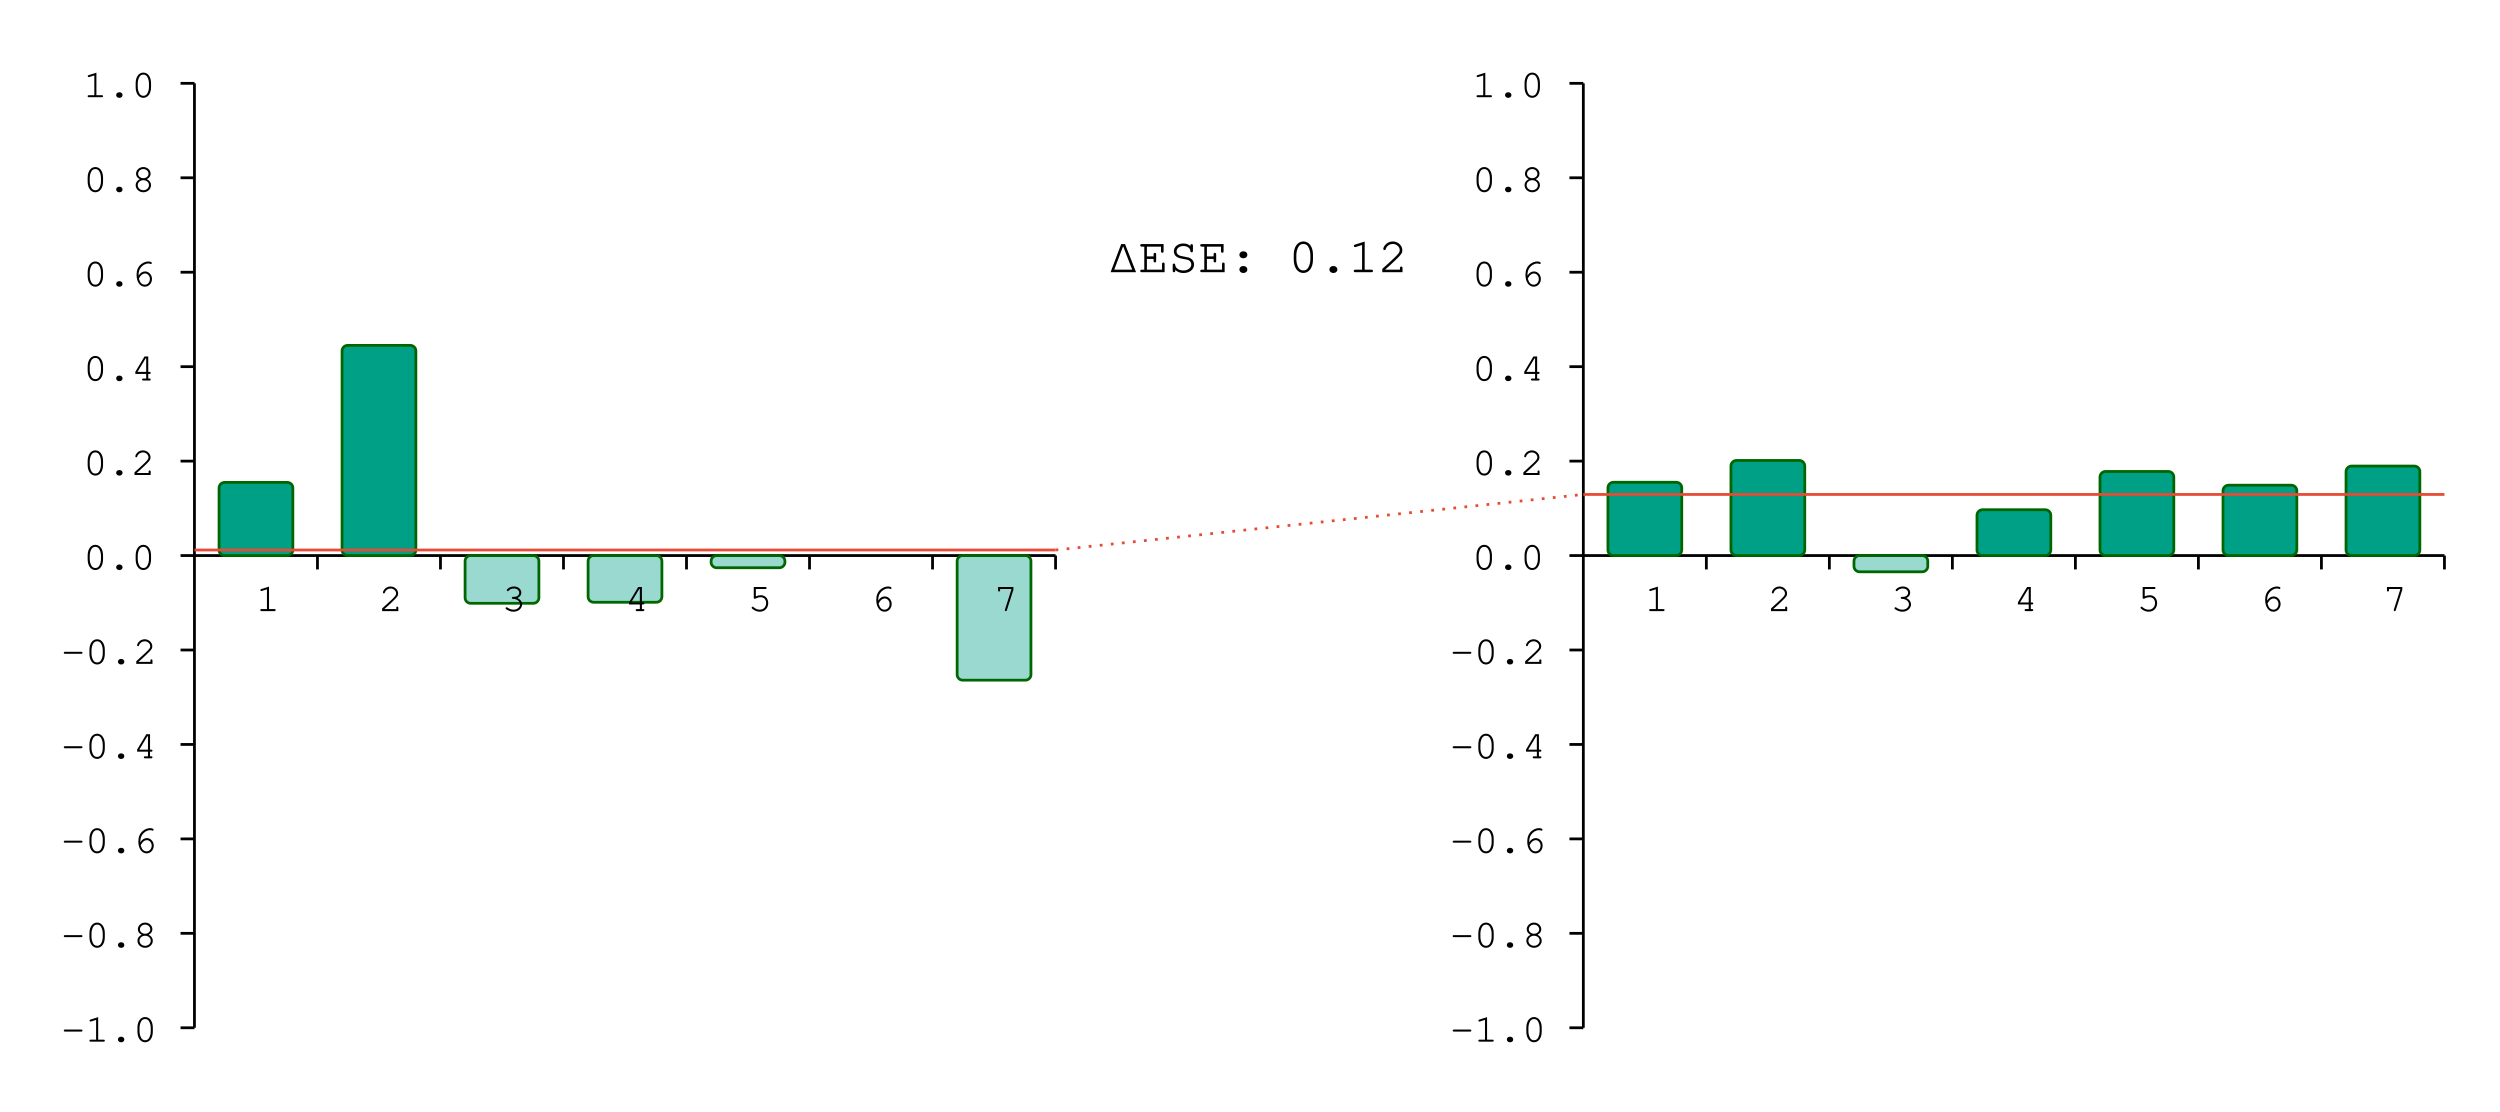
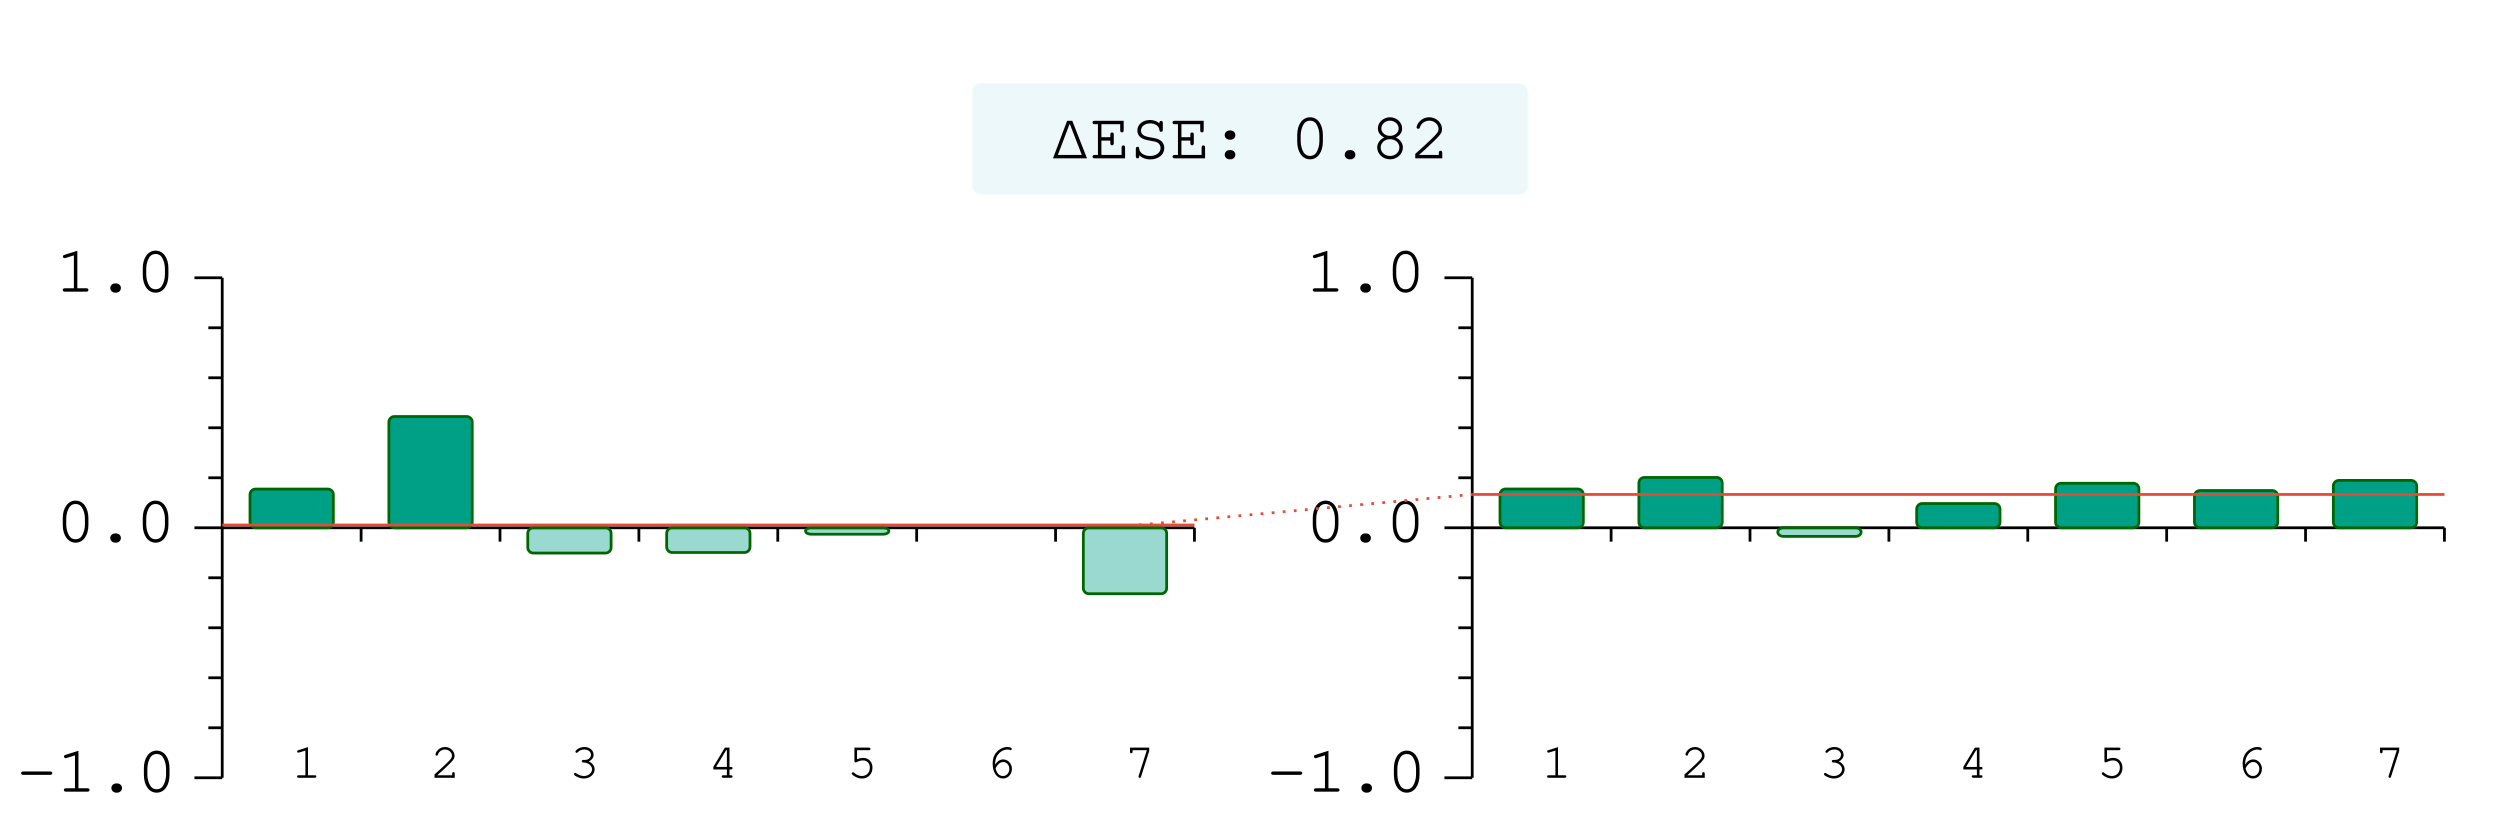
- <svg xmlns="http://www.w3.org/2000/svg" width="900" height="400">
+ <svg xmlns="http://www.w3.org/2000/svg" width="900" height="300">
  <style>
  text { font: 24px courier, monospace; }
+   text.t20 { font: 20px courier, monospace; }
+   text.t14 { font: 14px courier, monospace; }
  </style>
  <g>
-     <line x1="70" y1="30" x2="70" y2="370" stroke="black" />
-     <line x1="65" y1="30" x2="70" y2="30" stroke="black" />
-     <g transform="translate(30,35) scale(0.6,0.6)">
+     <line x1="80" y1="100" x2="80" y2="280" stroke="black" />
+     <g transform="translate(20,105)">
      <text>1.0</text>
    </g>
-     <line x1="65" y1="64" x2="70" y2="64" stroke="black" />
-     <g transform="translate(30,69) scale(0.6,0.6)">
-       <text>0.8</text>
-     </g>
-     <line x1="65" y1="98" x2="70" y2="98" stroke="black" />
-     <g transform="translate(30,103) scale(0.6,0.6)">
-       <text>0.6</text>
-     </g>
-     <line x1="65" y1="132" x2="70" y2="132" stroke="black" />
-     <g transform="translate(30,137) scale(0.6,0.6)">
-       <text>0.4</text>
-     </g>
-     <line x1="65" y1="166" x2="70" y2="166" stroke="black" />
-     <g transform="translate(30,171) scale(0.6,0.6)">
-       <text>0.2</text>
-     </g>
-     <line x1="65" y1="200" x2="70" y2="200" stroke="black" />
-     <g transform="translate(30,205) scale(0.6,0.6)">
+     <line x1="70" y1="100" x2="80" y2="100" stroke="black" />
+     <line x1="75" y1="118" x2="80" y2="118" stroke="black" />
+     <line x1="75" y1="136" x2="80" y2="136" stroke="black" />
+     <line x1="75" y1="154" x2="80" y2="154" stroke="black" />
+     <line x1="75" y1="172" x2="80" y2="172" stroke="black" />
+     <g transform="translate(20,195)">
      <text>0.0</text>
    </g>
-     <line x1="65" y1="234" x2="70" y2="234" stroke="black" />
-     <g transform="translate(22,239) scale(0.6,0.6)">
-       <text>-0.2</text>
-     </g>
-     <line x1="65" y1="268" x2="70" y2="268" stroke="black" />
-     <g transform="translate(22,273) scale(0.6,0.6)">
-       <text>-0.4</text>
-     </g>
-     <line x1="65" y1="302" x2="70" y2="302" stroke="black" />
-     <g transform="translate(22,307) scale(0.6,0.6)">
-       <text>-0.6</text>
-     </g>
-     <line x1="65" y1="336" x2="70" y2="336" stroke="black" />
-     <g transform="translate(22,341) scale(0.6,0.6)">
-       <text>-0.8</text>
-     </g>
-     <line x1="65" y1="370" x2="70" y2="370" stroke="black" />
-     <g transform="translate(22,375) scale(0.6,0.6)">
+     <line x1="70" y1="190" x2="80" y2="190" stroke="black" />
+     <line x1="75" y1="208" x2="80" y2="208" stroke="black" />
+     <line x1="75" y1="226" x2="80" y2="226" stroke="black" />
+     <line x1="75" y1="244" x2="80" y2="244" stroke="black" />
+     <line x1="75" y1="262" x2="80" y2="262" stroke="black" />
+     <g transform="translate(6,285)">
      <text>-1.0</text>
    </g>
-     <line x1="70" y1="200" x2="380" y2="200" stroke="black" />
-     <line x1="114.286" y1="200" x2="114.286" y2="205" stroke="black" />
-     <rect x="78.857" y="173.667" width="26.571" height="26.333" rx="2" style="stroke:#006600; fill: #00A087" />
-     <g transform="translate(92.14286,220) scale(0.6,0.6)">
+     <line x1="70" y1="280" x2="80" y2="280" stroke="black" />
+     <line x1="80" y1="190" x2="430" y2="190" stroke="black" />
+     <line x1="130" y1="190" x2="130" y2="195" stroke="black" />
+     <rect x="90" y="176.059" width="30" height="13.941" rx="2" style="stroke:#006600; fill: #00A087" />
+     <g transform="translate(105,280) scale(0.75,0.75)">
      <text>1</text>
    </g>
-     <line x1="158.571" y1="200" x2="158.571" y2="205" stroke="black" />
-     <rect x="123.143" y="124.333" width="26.571" height="75.667" rx="2" style="stroke:#006600; fill: #00A087" />
-     <g transform="translate(136.4286,220) scale(0.6,0.6)">
+     <line x1="180" y1="190" x2="180" y2="195" stroke="black" />
+     <rect x="140" y="149.941" width="30" height="40.059" rx="2" style="stroke:#006600; fill: #00A087" />
+     <g transform="translate(155,280) scale(0.75,0.75)">
      <text>2</text>
    </g>
-     <line x1="202.857" y1="200" x2="202.857" y2="205" stroke="black" />
-     <rect x="167.429" y="200" width="26.571" height="17.187" rx="2" style="stroke:#006600; fill: #00A087" fill-opacity="0.4" />
-     <g transform="translate(180.7143,220) scale(0.6,0.6)">
+     <line x1="230" y1="190" x2="230" y2="195" stroke="black" />
+     <rect x="190" y="190" width="30" height="9.099" rx="2" style="stroke:#006600; fill: #00A087" fill-opacity="0.4" />
+     <g transform="translate(205,280) scale(0.75,0.75)">
      <text>3</text>
    </g>
-     <line x1="247.143" y1="200" x2="247.143" y2="205" stroke="black" />
-     <rect x="211.714" y="200" width="26.571" height="16.813" rx="2" style="stroke:#006600; fill: #00A087" fill-opacity="0.4" />
-     <g transform="translate(225,220) scale(0.6,0.6)">
+     <line x1="280" y1="190" x2="280" y2="195" stroke="black" />
+     <rect x="240" y="190" width="30" height="8.901" rx="2" style="stroke:#006600; fill: #00A087" fill-opacity="0.4" />
+     <g transform="translate(255,280) scale(0.75,0.75)">
      <text>4</text>
    </g>
-     <line x1="291.429" y1="200" x2="291.429" y2="205" stroke="black" />
-     <rect x="256" y="200" width="26.571" height="4.386" rx="2" style="stroke:#006600; fill: #00A087" fill-opacity="0.4" />
-     <g transform="translate(269.2857,220) scale(0.6,0.6)">
+     <line x1="330" y1="190" x2="330" y2="195" stroke="black" />
+     <rect x="290" y="190" width="30" height="2.322" rx="2" style="stroke:#006600; fill: #00A087" fill-opacity="0.4" />
+     <g transform="translate(305,280) scale(0.75,0.75)">
      <text>5</text>
    </g>
-     <line x1="335.714" y1="200" x2="335.714" y2="205" stroke="black" />
-     <g transform="translate(313.5714,220) scale(0.6,0.6)">
+     <line x1="380" y1="190" x2="380" y2="195" stroke="black" />
+     <g transform="translate(355,280) scale(0.75,0.75)">
      <text>6</text>
    </g>
-     <line x1="380" y1="200" x2="380" y2="205" stroke="black" />
-     <rect x="344.571" y="200" width="26.571" height="44.863" rx="2" style="stroke:#006600; fill: #00A087" fill-opacity="0.4" />
-     <g transform="translate(357.8571,220) scale(0.6,0.6)">
+     <line x1="430" y1="190" x2="430" y2="195" stroke="black" />
+     <rect x="390" y="190" width="30" height="23.751" rx="2" style="stroke:#006600; fill: #00A087" fill-opacity="0.4" />
+     <g transform="translate(405,280) scale(0.75,0.75)">
      <text>7</text>
    </g>
-     <line x1="70" y1="198" x2="380" y2="198" stroke="#e64b35" />
-     <line x1="570" y1="30" x2="570" y2="370" stroke="black" />
-     <line x1="565" y1="30" x2="570" y2="30" stroke="black" />
-     <g transform="translate(530,35) scale(0.6,0.6)">
+     <line x1="80" y1="189" x2="430" y2="189" stroke="#e64b35" />
+     <line x1="530" y1="100" x2="530" y2="280" stroke="black" />
+     <g transform="translate(470,105)">
      <text>1.0</text>
    </g>
-     <line x1="565" y1="64" x2="570" y2="64" stroke="black" />
-     <g transform="translate(530,69) scale(0.6,0.6)">
-       <text>0.8</text>
-     </g>
-     <line x1="565" y1="98" x2="570" y2="98" stroke="black" />
-     <g transform="translate(530,103) scale(0.6,0.6)">
-       <text>0.6</text>
-     </g>
-     <line x1="565" y1="132" x2="570" y2="132" stroke="black" />
-     <g transform="translate(530,137) scale(0.6,0.6)">
-       <text>0.4</text>
-     </g>
-     <line x1="565" y1="166" x2="570" y2="166" stroke="black" />
-     <g transform="translate(530,171) scale(0.6,0.6)">
-       <text>0.2</text>
-     </g>
-     <line x1="565" y1="200" x2="570" y2="200" stroke="black" />
-     <g transform="translate(530,205) scale(0.6,0.6)">
+     <line x1="520" y1="100" x2="530" y2="100" stroke="black" />
+     <line x1="525" y1="118" x2="530" y2="118" stroke="black" />
+     <line x1="525" y1="136" x2="530" y2="136" stroke="black" />
+     <line x1="525" y1="154" x2="530" y2="154" stroke="black" />
+     <line x1="525" y1="172" x2="530" y2="172" stroke="black" />
+     <g transform="translate(470,195)">
      <text>0.0</text>
    </g>
-     <line x1="565" y1="234" x2="570" y2="234" stroke="black" />
-     <g transform="translate(522,239) scale(0.6,0.6)">
-       <text>-0.2</text>
-     </g>
-     <line x1="565" y1="268" x2="570" y2="268" stroke="black" />
-     <g transform="translate(522,273) scale(0.6,0.6)">
-       <text>-0.4</text>
-     </g>
-     <line x1="565" y1="302" x2="570" y2="302" stroke="black" />
-     <g transform="translate(522,307) scale(0.6,0.6)">
-       <text>-0.6</text>
-     </g>
-     <line x1="565" y1="336" x2="570" y2="336" stroke="black" />
-     <g transform="translate(522,341) scale(0.6,0.6)">
-       <text>-0.8</text>
-     </g>
-     <line x1="565" y1="370" x2="570" y2="370" stroke="black" />
-     <g transform="translate(522,375) scale(0.6,0.6)">
+     <line x1="520" y1="190" x2="530" y2="190" stroke="black" />
+     <line x1="525" y1="208" x2="530" y2="208" stroke="black" />
+     <line x1="525" y1="226" x2="530" y2="226" stroke="black" />
+     <line x1="525" y1="244" x2="530" y2="244" stroke="black" />
+     <line x1="525" y1="262" x2="530" y2="262" stroke="black" />
+     <g transform="translate(456,285)">
      <text>-1.0</text>
    </g>
-     <line x1="570" y1="200" x2="880" y2="200" stroke="black" />
-     <line x1="614.286" y1="200" x2="614.286" y2="205" stroke="black" />
-     <rect x="578.857" y="173.616" width="26.571" height="26.384" rx="2" style="stroke:#006600; fill: #00A087" />
-     <g transform="translate(592.1429,220) scale(0.6,0.6)">
+     <line x1="520" y1="280" x2="530" y2="280" stroke="black" />
+     <line x1="530" y1="190" x2="880" y2="190" stroke="black" />
+     <line x1="580" y1="190" x2="580" y2="195" stroke="black" />
+     <rect x="540" y="176.032" width="30" height="13.968" rx="2" style="stroke:#006600; fill: #00A087" />
+     <g transform="translate(555,280) scale(0.75,0.75)">
      <text>1</text>
    </g>
-     <line x1="658.571" y1="200" x2="658.571" y2="205" stroke="black" />
-     <rect x="623.143" y="165.762" width="26.571" height="34.238" rx="2" style="stroke:#006600; fill: #00A087" />
-     <g transform="translate(636.4286,220) scale(0.6,0.6)">
+     <line x1="630" y1="190" x2="630" y2="195" stroke="black" />
+     <rect x="590" y="171.874" width="30" height="18.126" rx="2" style="stroke:#006600; fill: #00A087" />
+     <g transform="translate(605,280) scale(0.75,0.75)">
      <text>2</text>
    </g>
-     <line x1="702.857" y1="200" x2="702.857" y2="205" stroke="black" />
-     <rect x="667.429" y="200" width="26.571" height="5.848" rx="2" style="stroke:#006600; fill: #00A087" fill-opacity="0.4" />
-     <g transform="translate(680.7143,220) scale(0.6,0.6)">
+     <line x1="680" y1="190" x2="680" y2="195" stroke="black" />
+     <rect x="640" y="190" width="30" height="3.096" rx="2" style="stroke:#006600; fill: #00A087" fill-opacity="0.4" />
+     <g transform="translate(655,280) scale(0.75,0.75)">
      <text>3</text>
    </g>
-     <line x1="747.143" y1="200" x2="747.143" y2="205" stroke="black" />
-     <rect x="711.714" y="183.51" width="26.571" height="16.49" rx="2" style="stroke:#006600; fill: #00A087" />
-     <g transform="translate(725,220) scale(0.6,0.6)">
+     <line x1="730" y1="190" x2="730" y2="195" stroke="black" />
+     <rect x="690" y="181.27" width="30" height="8.73" rx="2" style="stroke:#006600; fill: #00A087" />
+     <g transform="translate(705,280) scale(0.75,0.75)">
      <text>4</text>
    </g>
-     <line x1="791.429" y1="200" x2="791.429" y2="205" stroke="black" />
-     <rect x="756" y="169.723" width="26.571" height="30.277" rx="2" style="stroke:#006600; fill: #00A087" />
-     <g transform="translate(769.2857,220) scale(0.6,0.6)">
+     <line x1="780" y1="190" x2="780" y2="195" stroke="black" />
+     <rect x="740" y="173.971" width="30" height="16.029" rx="2" style="stroke:#006600; fill: #00A087" />
+     <g transform="translate(755,280) scale(0.75,0.75)">
      <text>5</text>
    </g>
-     <line x1="835.714" y1="200" x2="835.714" y2="205" stroke="black" />
-     <rect x="800.286" y="174.67" width="26.571" height="25.33" rx="2" style="stroke:#006600; fill: #00A087" />
-     <g transform="translate(813.5714,220) scale(0.6,0.6)">
+     <line x1="830" y1="190" x2="830" y2="195" stroke="black" />
+     <rect x="790" y="176.59" width="30" height="13.41" rx="2" style="stroke:#006600; fill: #00A087" />
+     <g transform="translate(805,280) scale(0.75,0.75)">
      <text>6</text>
    </g>
-     <line x1="880" y1="200" x2="880" y2="205" stroke="black" />
-     <rect x="844.571" y="167.785" width="26.571" height="32.215" rx="2" style="stroke:#006600; fill: #00A087" />
-     <g transform="translate(857.8571,220) scale(0.6,0.6)">
+     <line x1="880" y1="190" x2="880" y2="195" stroke="black" />
+     <rect x="840" y="172.945" width="30" height="17.055" rx="2" style="stroke:#006600; fill: #00A087" />
+     <g transform="translate(855,280) scale(0.75,0.75)">
      <text>7</text>
    </g>
-     <line x1="570" y1="178" x2="880" y2="178" stroke="#e64b35" />
-     <line x1="380" x2="570" y1="198" y2="178" stroke="#e64b35" stroke-width="1" stroke-dasharray="1, 3" />
-     <g transform="translate(399,98) scale(0.75,0.75)">
-       <text font-size="smaller">ΔESE: 0.12</text>
-     </g>
+     <line x1="530" y1="178" x2="880" y2="178" stroke="#e64b35" />
+     <line x1="410" x2="530" y1="189" y2="178" stroke="#e64b35" stroke-width="1" stroke-dasharray="1, 3" />
+     <rect x="350" y="30" rx="3" ry="3" width="200" height="40" style="stroke: none; fill: #4dbbd5;fill-opacity: 0.1" />
+     <text x="50%" y="57" text-anchor="middle">ΔESE: 0.82</text>
  </g>
</svg>
